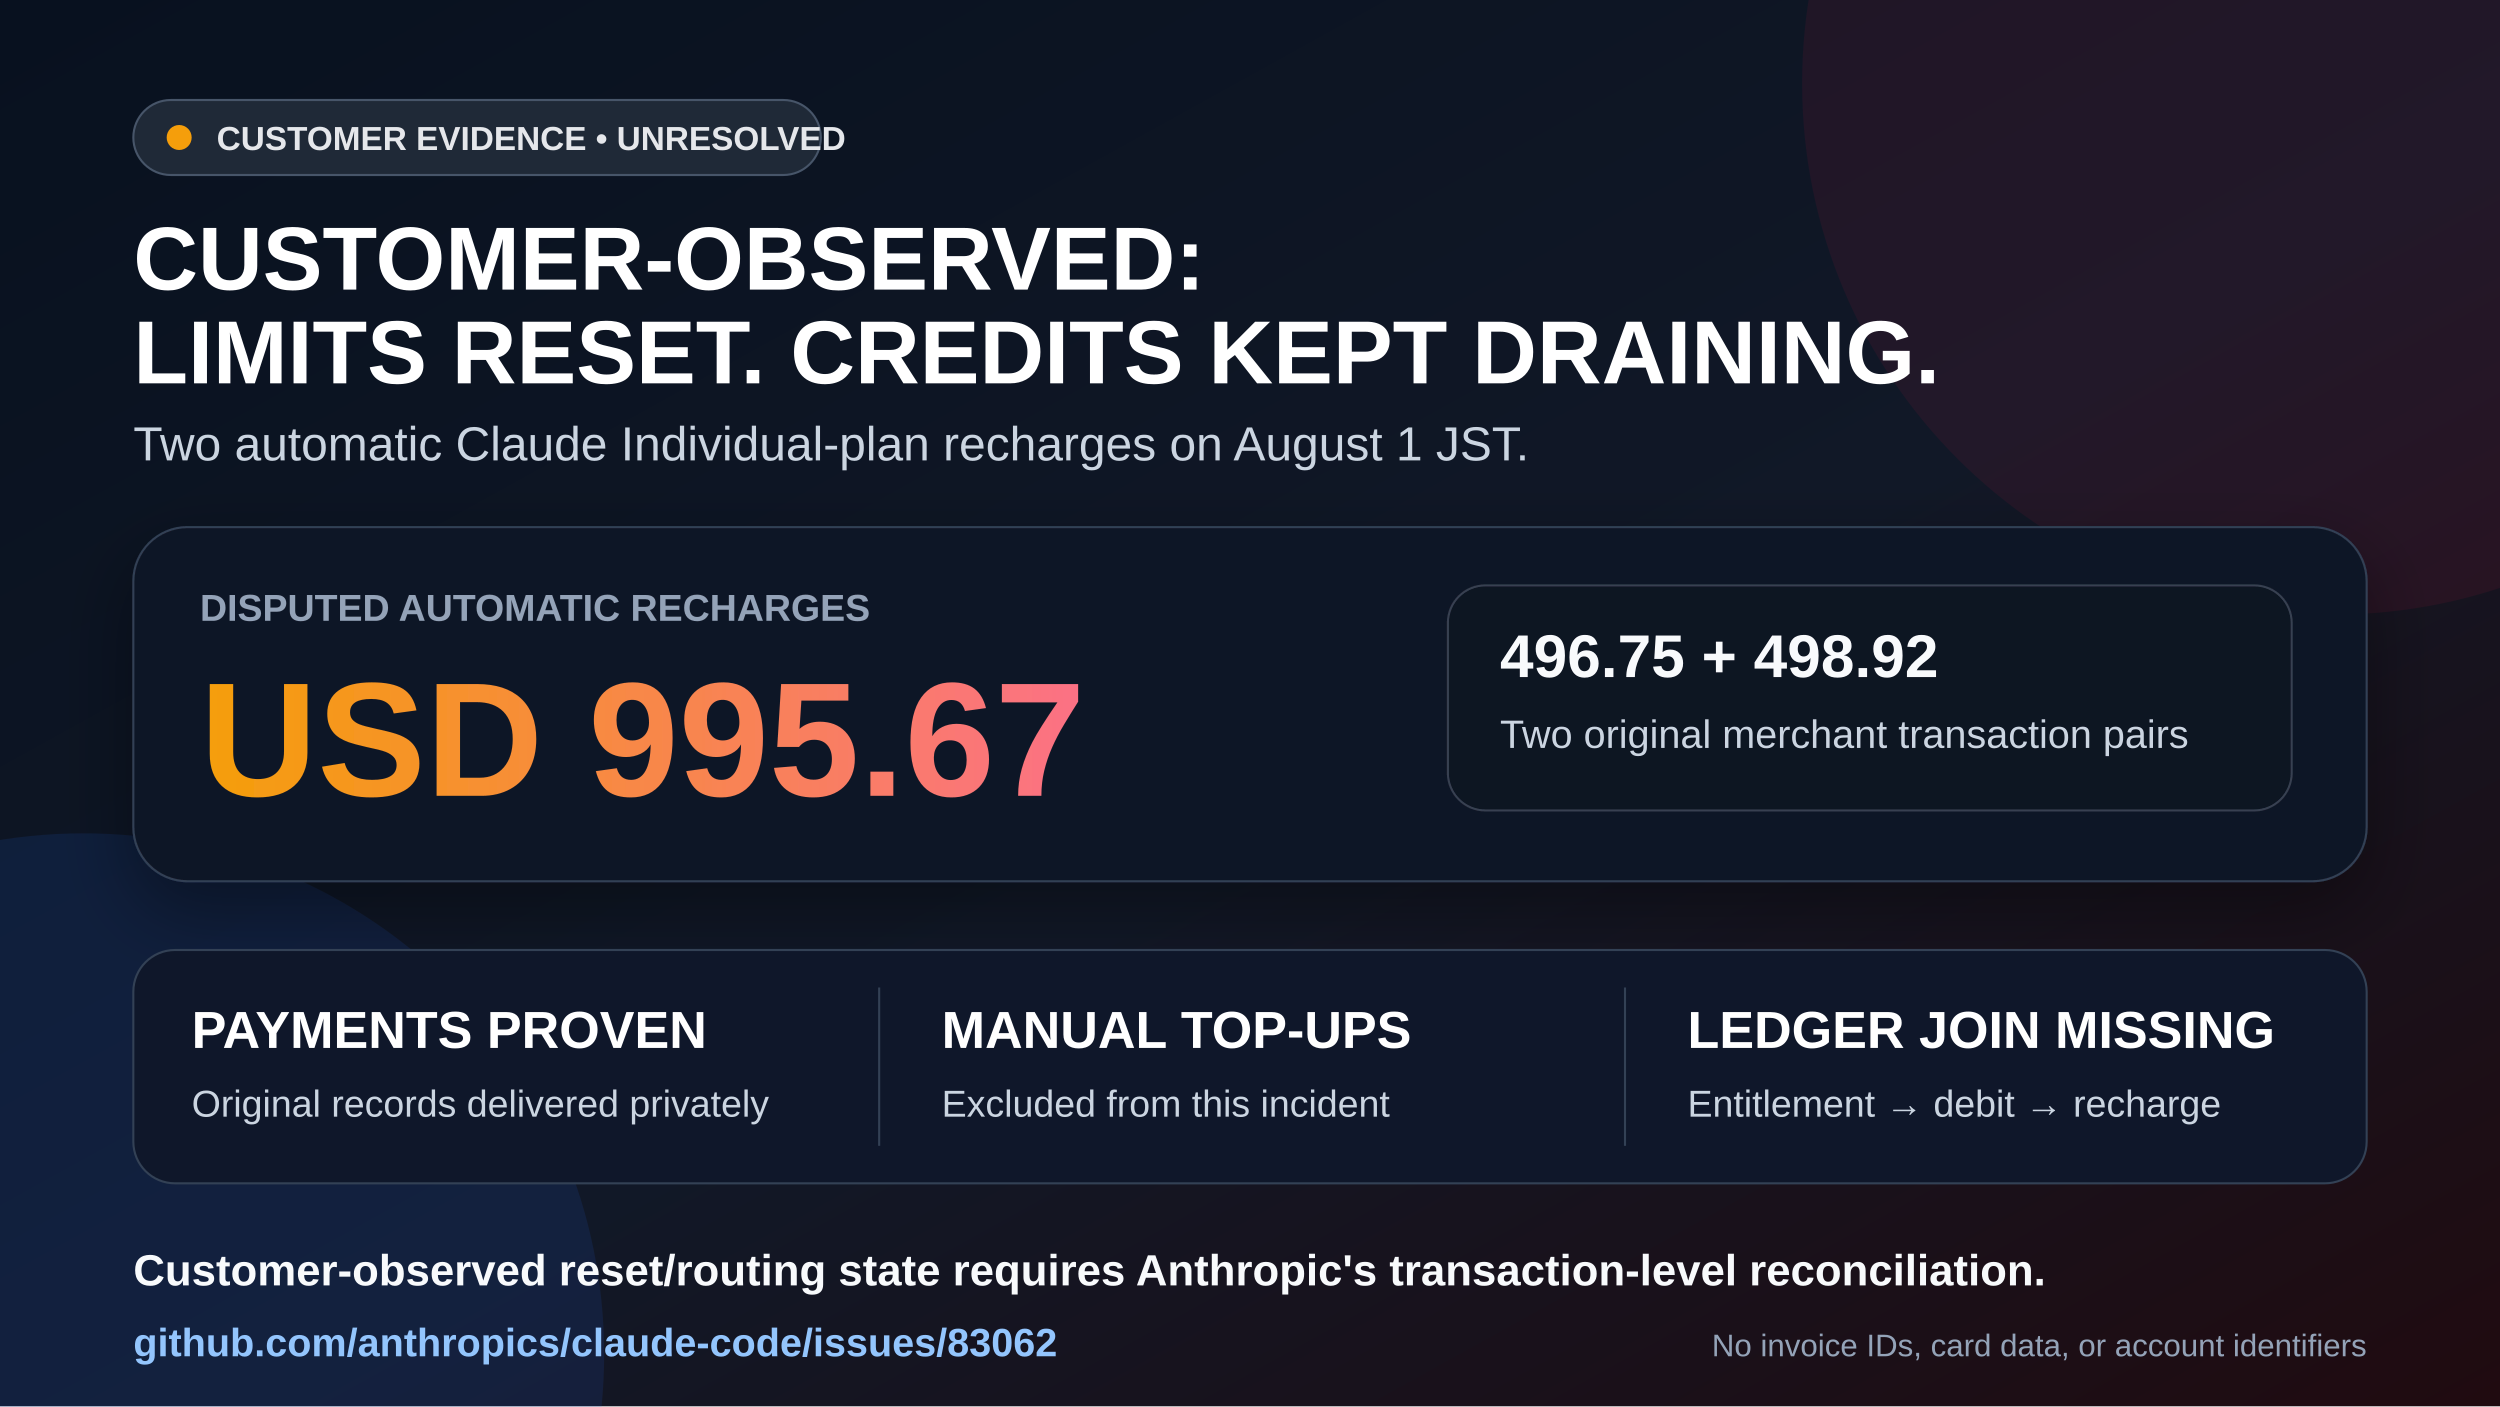
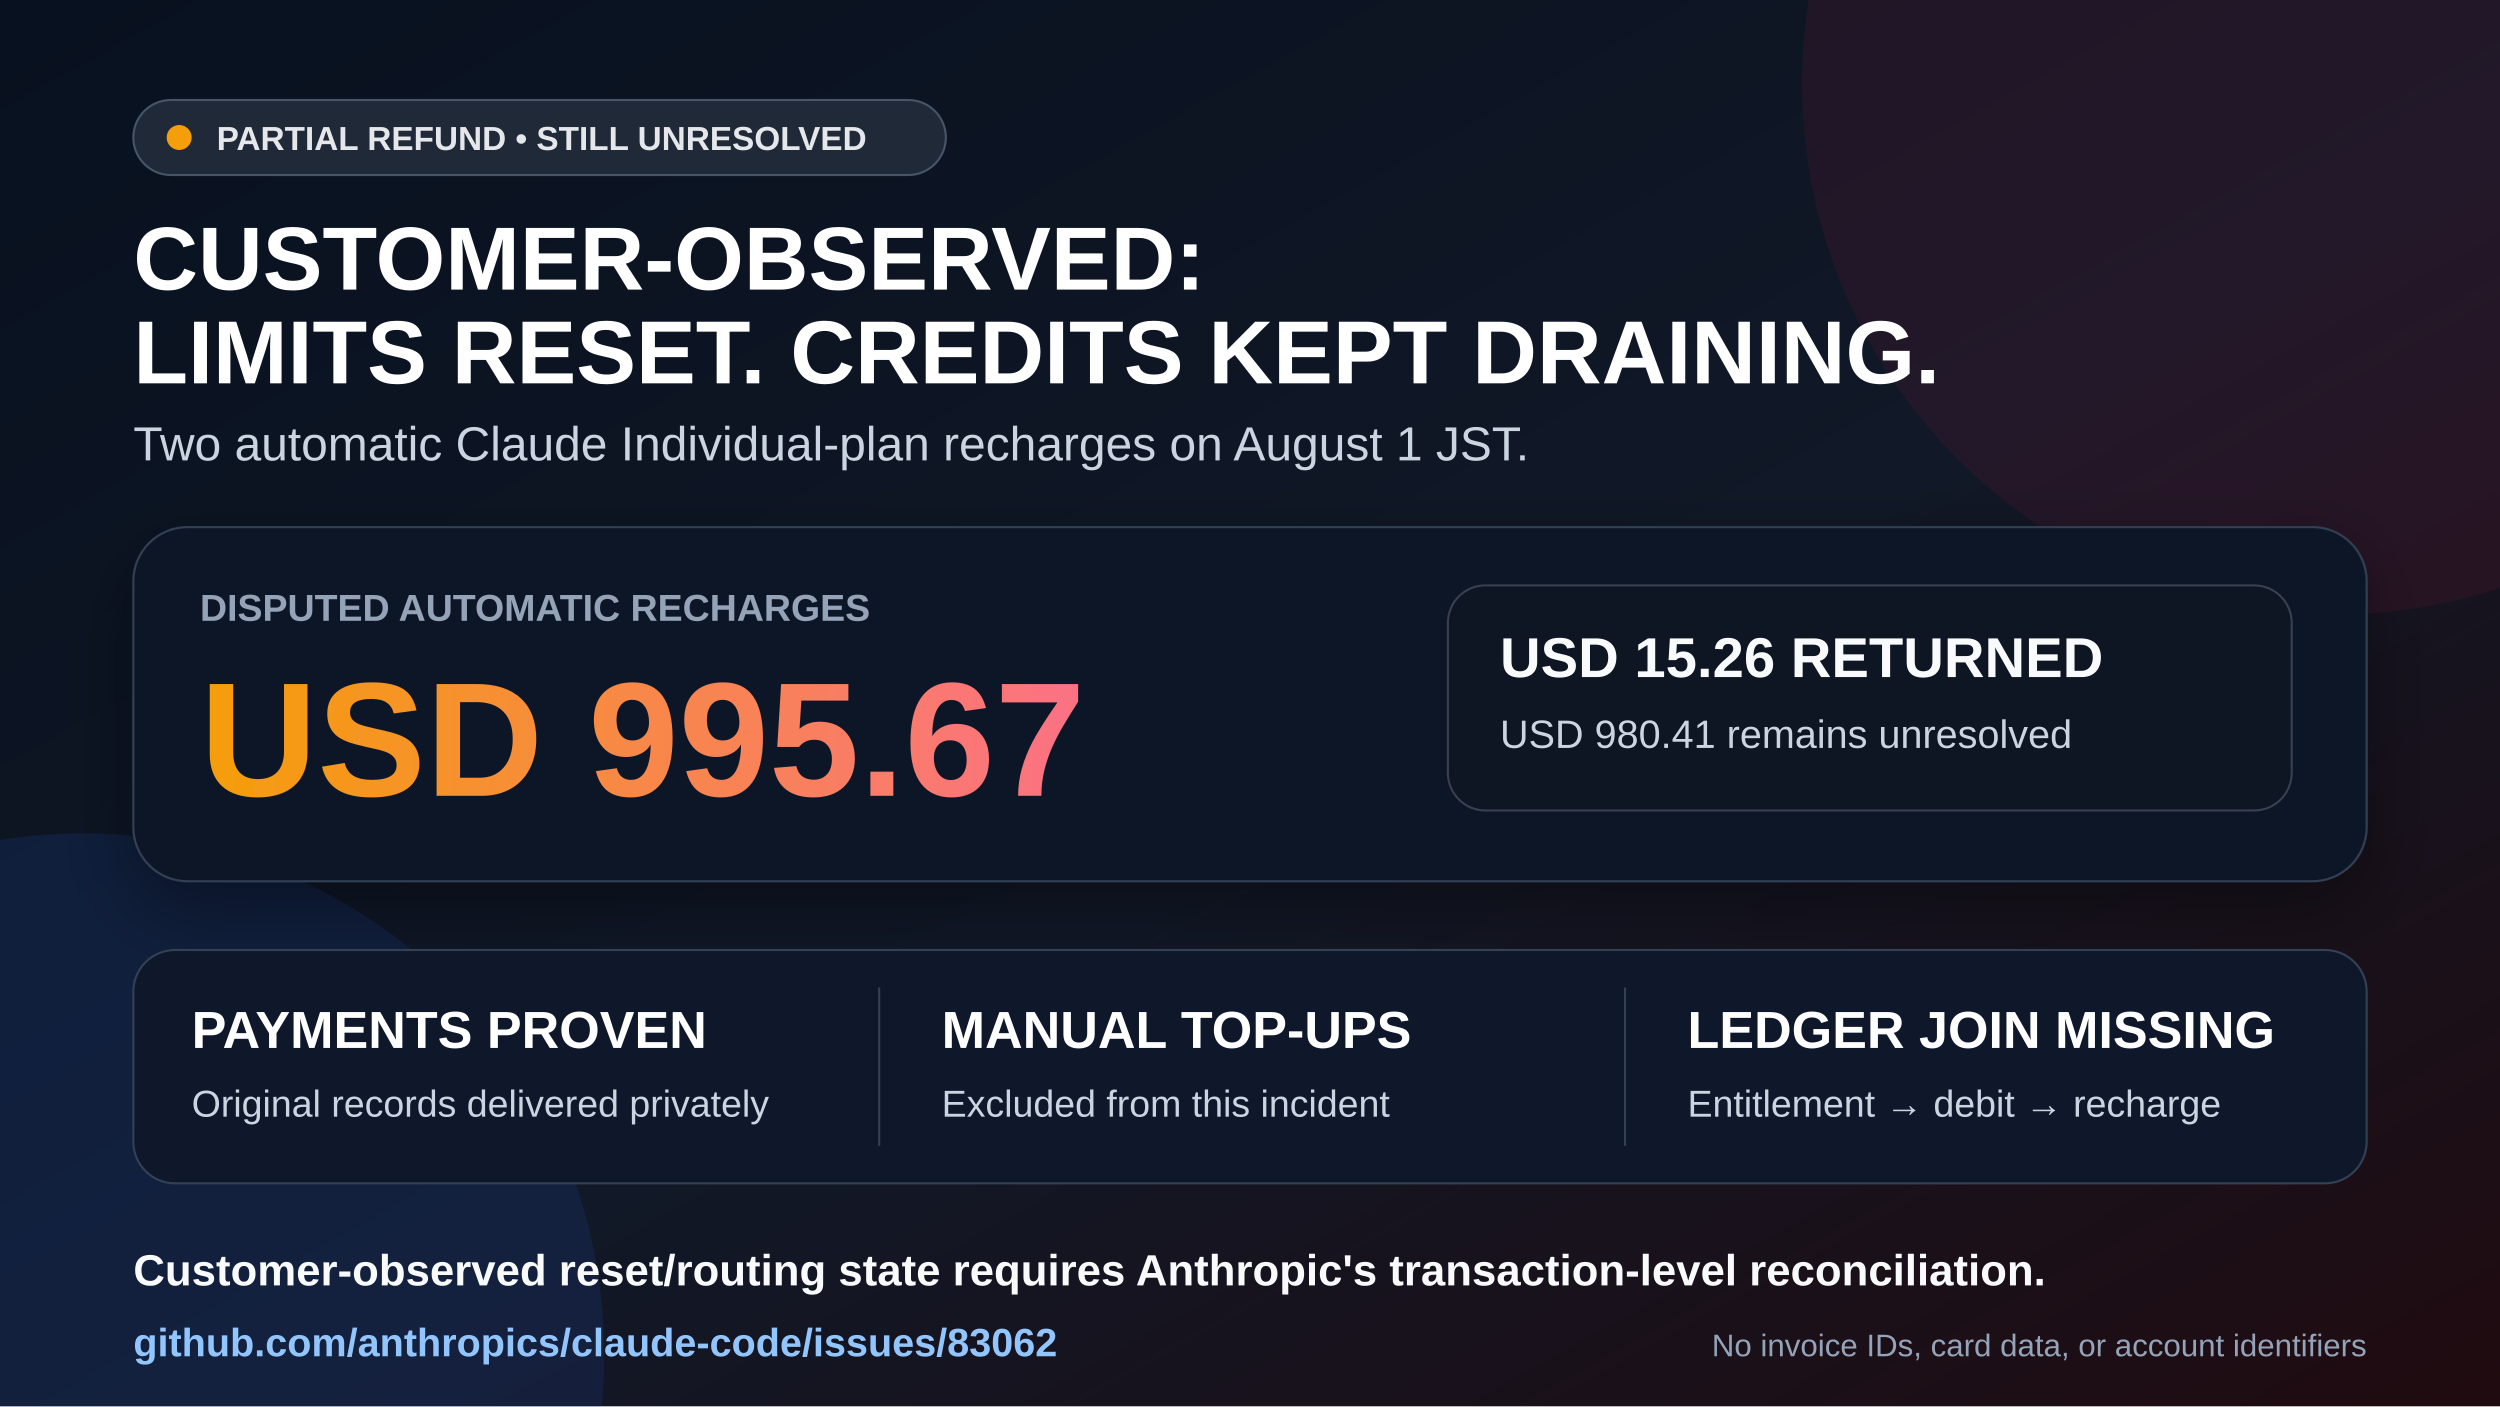
<svg xmlns="http://www.w3.org/2000/svg" width="1200" height="675" viewBox="0 0 1200 675" role="img" aria-labelledby="title desc">
  <defs>
    <linearGradient id="bg" x1="0" y1="0" x2="1" y2="1">
      <stop offset="0" stop-color="#08111f" />
      <stop offset=".55" stop-color="#111827" />
      <stop offset="1" stop-color="#200b10" />
    </linearGradient>
    <linearGradient id="money" x1="0" y1="0" x2="1" y2="0">
      <stop offset="0" stop-color="#f59e0b" />
      <stop offset="1" stop-color="#fb7185" />
    </linearGradient>
    <filter id="shadow" x="-20%" y="-20%" width="140%" height="150%">
      <feDropShadow dx="0" dy="14" stdDeviation="18" flood-color="#000000" flood-opacity=".38" />
    </filter>
  </defs>
  <rect width="1200" height="675" fill="url(#bg)" />
  <circle cx="1120" cy="40" r="255" fill="#be123c" opacity=".10" />
  <circle cx="40" cy="650" r="250" fill="#2563eb" opacity=".12" />
  <g font-family="Arial, Helvetica, sans-serif">
    <g transform="translate(64 48)">
-       <rect width="330" height="36" rx="18" fill="#1f2937" stroke="#475569" />
+       <rect width="390" height="36" rx="18" fill="#1f2937" stroke="#475569" />
      <circle cx="22" cy="18" r="6" fill="#f59e0b" />
-       <text x="40" y="24" fill="#e5e7eb" font-size="16" font-weight="700">CUSTOMER EVIDENCE • UNRESOLVED</text>
+       <text x="40" y="24" fill="#e5e7eb" font-size="16" font-weight="700">PARTIAL REFUND • STILL UNRESOLVED</text>
    </g>
    <text x="64" y="139" fill="#ffffff" font-size="43" font-weight="700">CUSTOMER-OBSERVED:</text>
    <text x="64" y="184" fill="#ffffff" font-size="43" font-weight="700">LIMITS RESET. CREDITS KEPT DRAINING.</text>
    <text x="64" y="221" fill="#cbd5e1" font-size="23">Two automatic Claude Individual-plan recharges on August 1 JST.</text>
    <g filter="url(#shadow)">
      <rect x="64" y="253" width="1072" height="170" rx="26" fill="#111827" stroke="#334155" />
      <text x="96" y="298" fill="#94a3b8" font-size="18" font-weight="700">DISPUTED AUTOMATIC RECHARGES</text>
      <text x="96" y="382" fill="url(#money)" font-size="78" font-weight="700">USD 995.67</text>
      <g transform="translate(695 281)">
        <rect width="405" height="108" rx="18" fill="#0b1220" stroke="#374151" />
-         <text x="25" y="44" fill="#f8fafc" font-size="29" font-weight="700">496.75 + 498.92</text>
-         <text x="25" y="78" fill="#cbd5e1" font-size="19">Two original merchant transaction pairs</text>
+         <text x="25" y="44" fill="#f8fafc" font-size="27" font-weight="700">USD 15.26 RETURNED</text>
+         <text x="25" y="78" fill="#cbd5e1" font-size="19">USD 980.41 remains unresolved</text>
      </g>
    </g>
    <g transform="translate(64 456)">
      <rect width="1072" height="112" rx="20" fill="#0f172a" stroke="#334155" />
      <line x1="358" y1="18" x2="358" y2="94" stroke="#334155" />
      <line x1="716" y1="18" x2="716" y2="94" stroke="#334155" />
      <text x="28" y="47" fill="#ffffff" font-size="25" font-weight="700">PAYMENTS PROVEN</text>
      <text x="28" y="80" fill="#cbd5e1" font-size="18">Original records delivered privately</text>
      <text x="388" y="47" fill="#ffffff" font-size="25" font-weight="700">MANUAL TOP-UPS</text>
      <text x="388" y="80" fill="#cbd5e1" font-size="18">Excluded from this incident</text>
      <text x="746" y="47" fill="#ffffff" font-size="25" font-weight="700">LEDGER JOIN MISSING</text>
      <text x="746" y="80" fill="#cbd5e1" font-size="18">Entitlement → debit → recharge</text>
    </g>
    <text x="64" y="617" fill="#f8fafc" font-size="21" font-weight="700">Customer-observed reset/routing state requires Anthropic's transaction-level reconciliation.</text>
    <text x="64" y="651" fill="#93c5fd" font-size="19" font-weight="650">github.com/anthropics/claude-code/issues/83062</text>
    <text x="1136" y="651" fill="#94a3b8" font-size="15" text-anchor="end">No invoice IDs, card data, or account identifiers</text>
  </g>
</svg>
